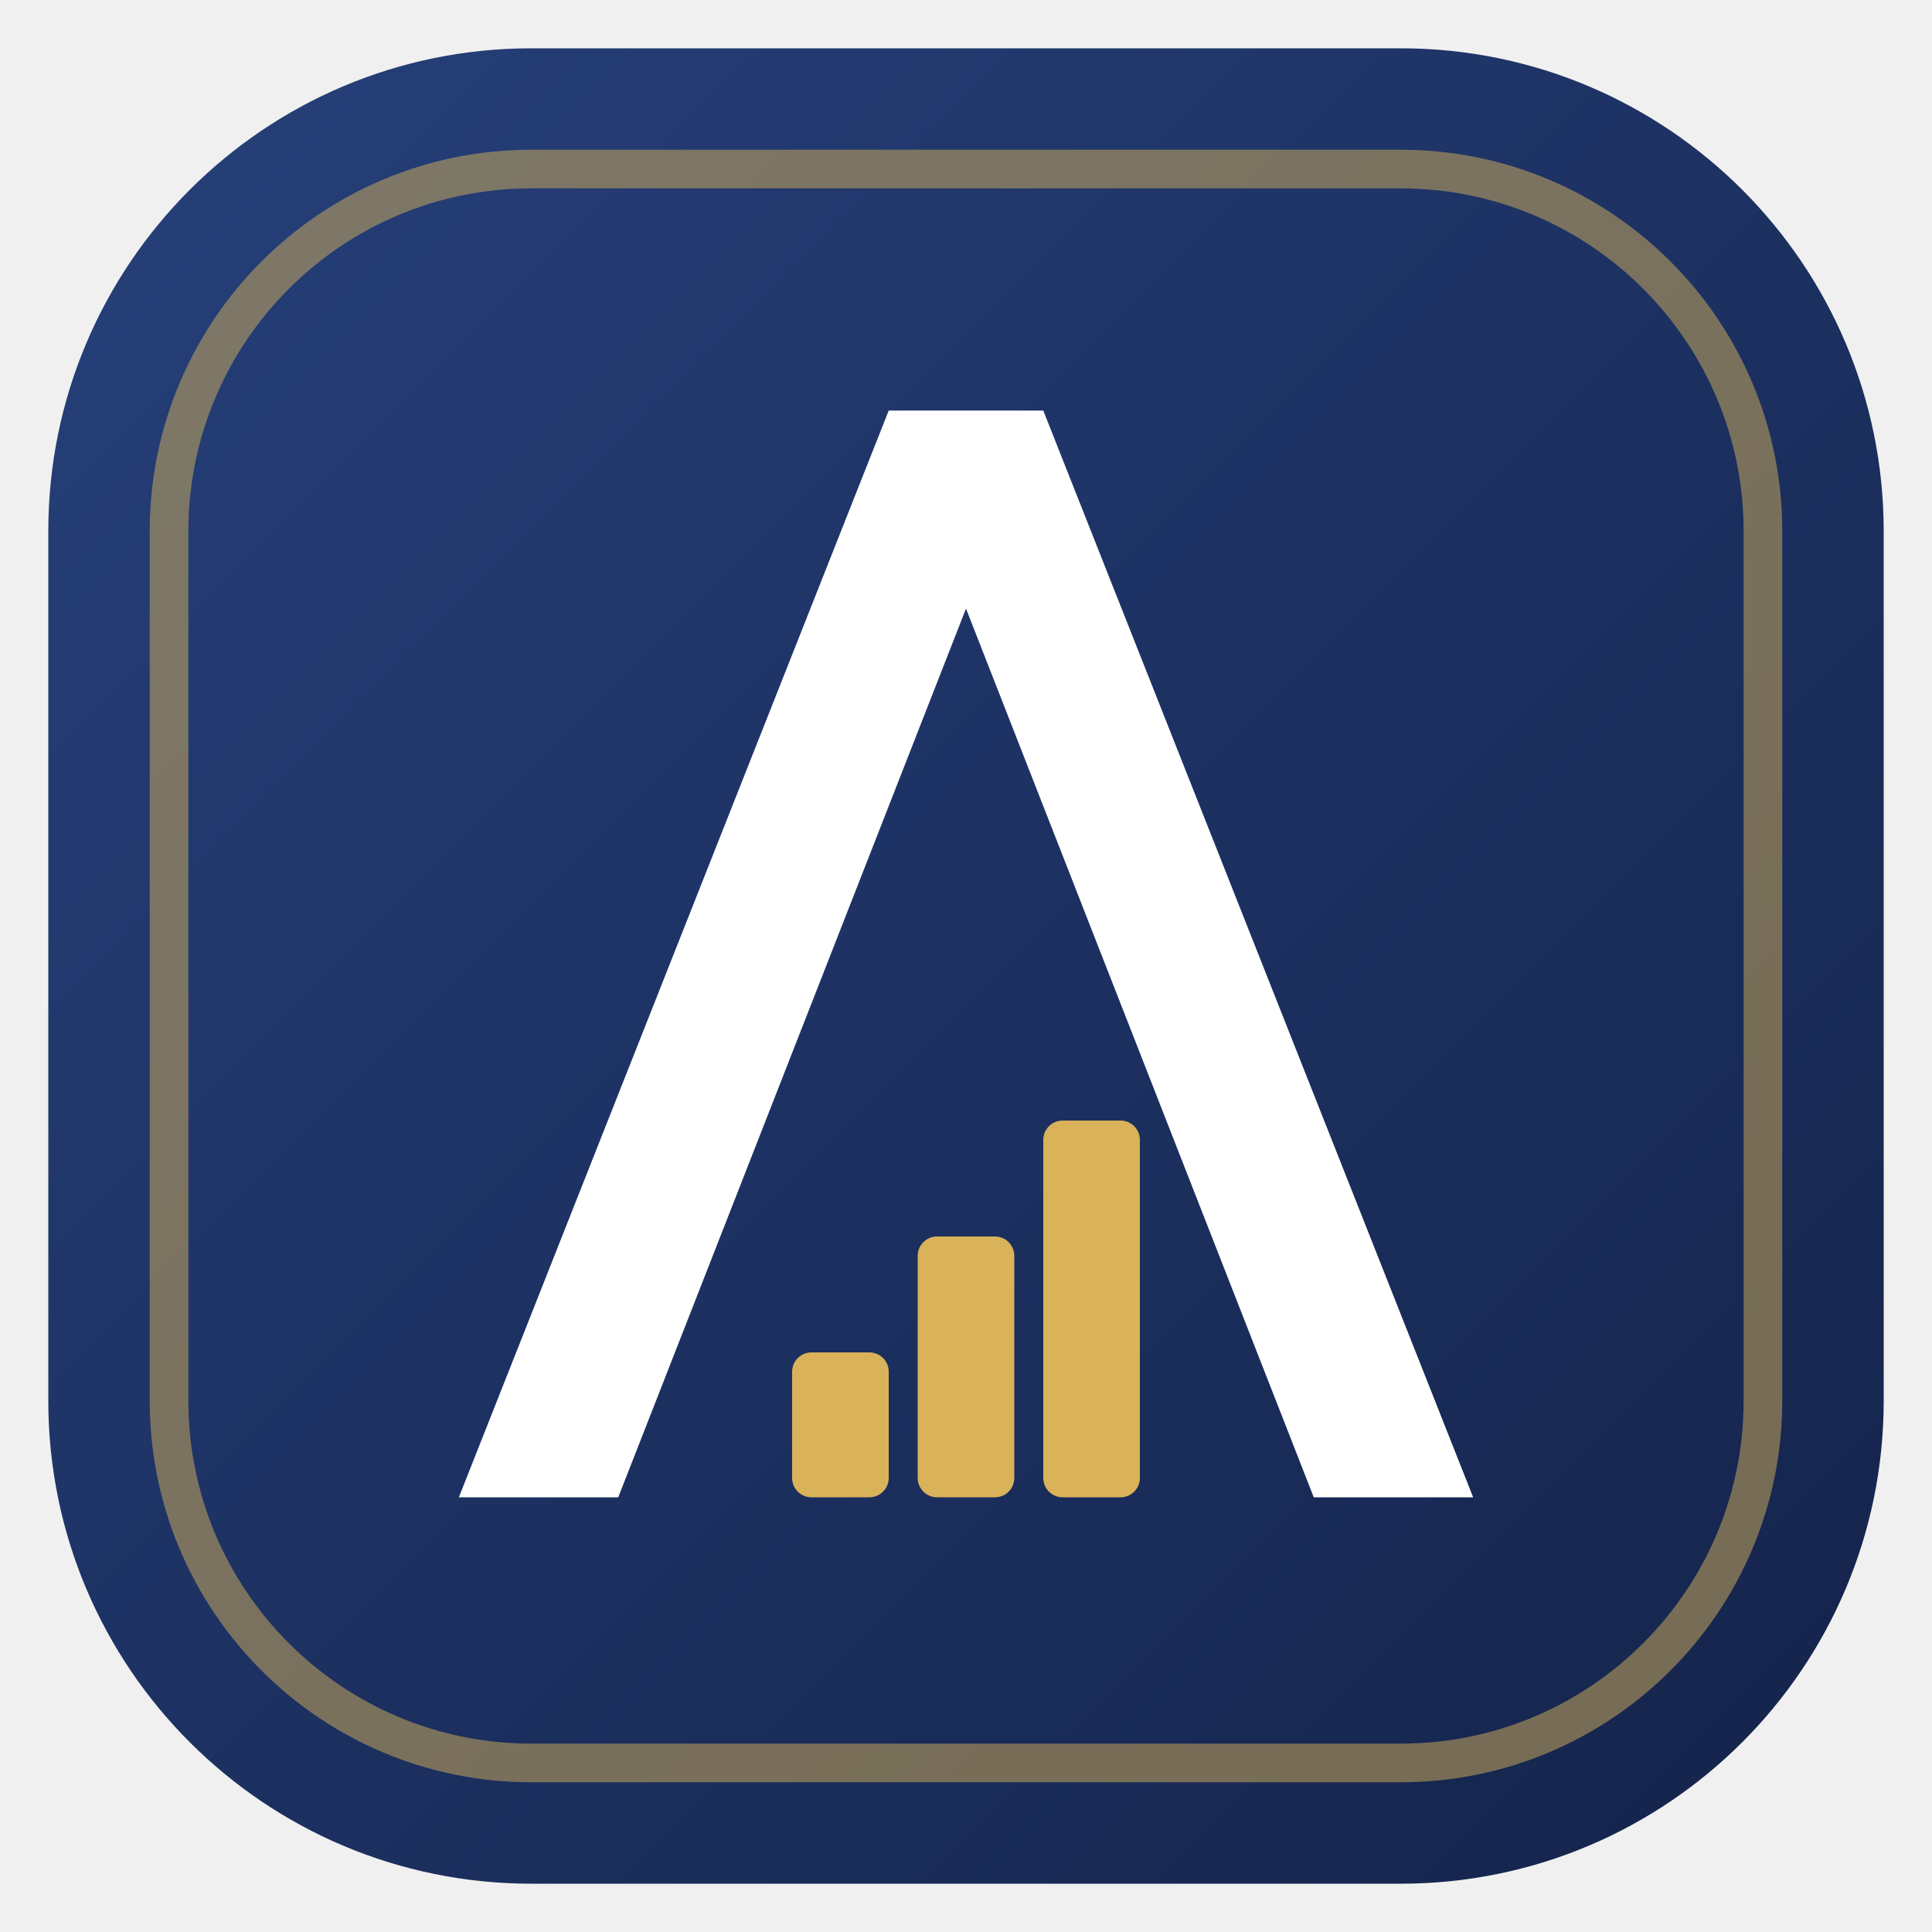
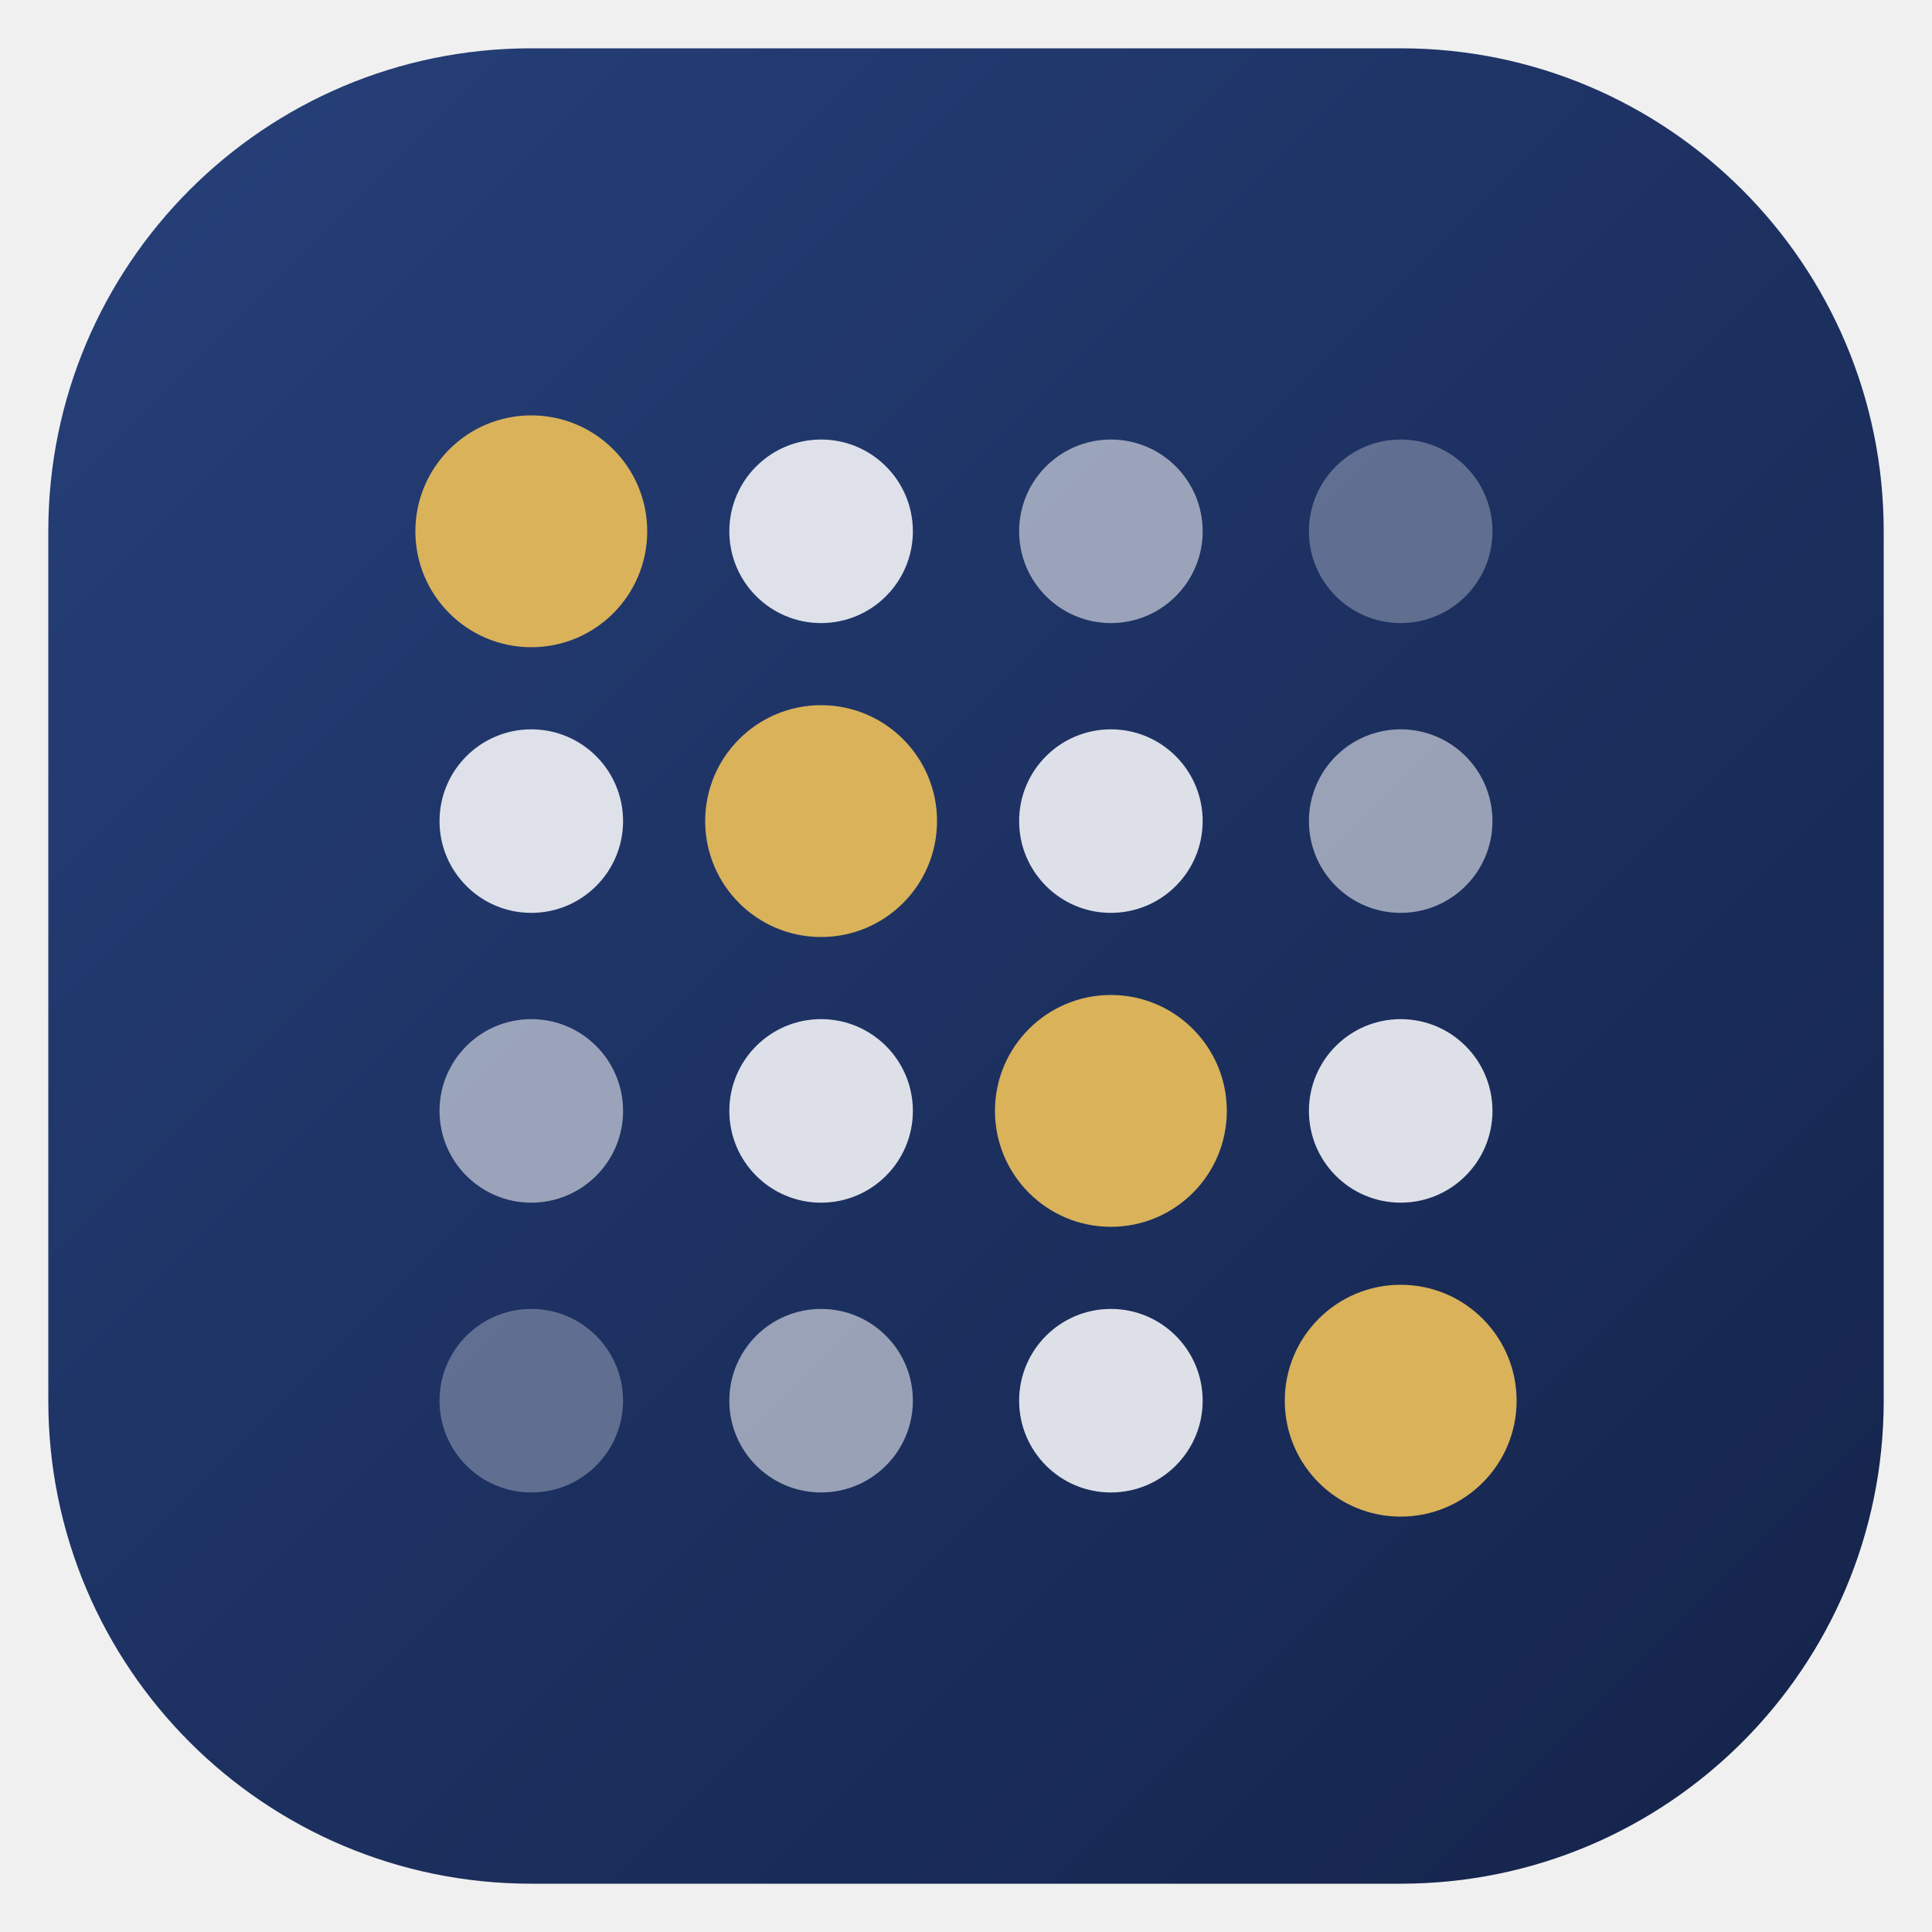
<svg xmlns="http://www.w3.org/2000/svg" viewBox="0 0 40 40">
  <defs>
    <linearGradient id="t" x1="0" y1="0" x2="1" y2="1">
      <stop offset="0" stop-color="#26407a" />
      <stop offset="1" stop-color="#14234a" />
    </linearGradient>
  </defs>
  <rect x="1" y="1" width="38" height="38" rx="10" fill="url(#t)" />
-   <rect x="3.5" y="3.5" width="33" height="33" rx="7.5" fill="none" stroke="#d9b25a" stroke-opacity="0.5" stroke-width="0.8" />
-   <path d="M9.5 31 L18.4 8.5 L21.6 8.5 L30.5 31 L27.2 31 L20 12.6 L12.8 31 Z" fill="#ffffff" />
-   <rect x="16.4" y="28" width="2" height="3" rx="0.4" fill="#d9b25a" />
-   <rect x="19" y="25.6" width="2" height="5.4" rx="0.4" fill="#d9b25a" />
-   <rect x="21.6" y="23.2" width="2" height="7.8" rx="0.4" fill="#d9b25a" />
+   <circle cx="11" cy="11" r="2.4" fill="#d9b25a" />
+   <circle cx="17" cy="11" r="1.9" fill="#ffffff" fill-opacity="0.85" />
+   <circle cx="23" cy="11" r="1.9" fill="#ffffff" fill-opacity="0.55" />
+   <circle cx="29" cy="11" r="1.9" fill="#ffffff" fill-opacity="0.3" />
+   <circle cx="11" cy="17" r="1.9" fill="#ffffff" fill-opacity="0.85" />
+   <circle cx="17" cy="17" r="2.4" fill="#d9b25a" />
+   <circle cx="23" cy="17" r="1.9" fill="#ffffff" fill-opacity="0.85" />
+   <circle cx="29" cy="17" r="1.9" fill="#ffffff" fill-opacity="0.55" />
+   <circle cx="11" cy="23" r="1.9" fill="#ffffff" fill-opacity="0.55" />
+   <circle cx="17" cy="23" r="1.9" fill="#ffffff" fill-opacity="0.85" />
+   <circle cx="23" cy="23" r="2.4" fill="#d9b25a" />
+   <circle cx="29" cy="23" r="1.9" fill="#ffffff" fill-opacity="0.85" />
+   <circle cx="11" cy="29" r="1.9" fill="#ffffff" fill-opacity="0.3" />
+   <circle cx="17" cy="29" r="1.9" fill="#ffffff" fill-opacity="0.55" />
+   <circle cx="23" cy="29" r="1.9" fill="#ffffff" fill-opacity="0.85" />
+   <circle cx="29" cy="29" r="2.4" fill="#d9b25a" />
</svg>
